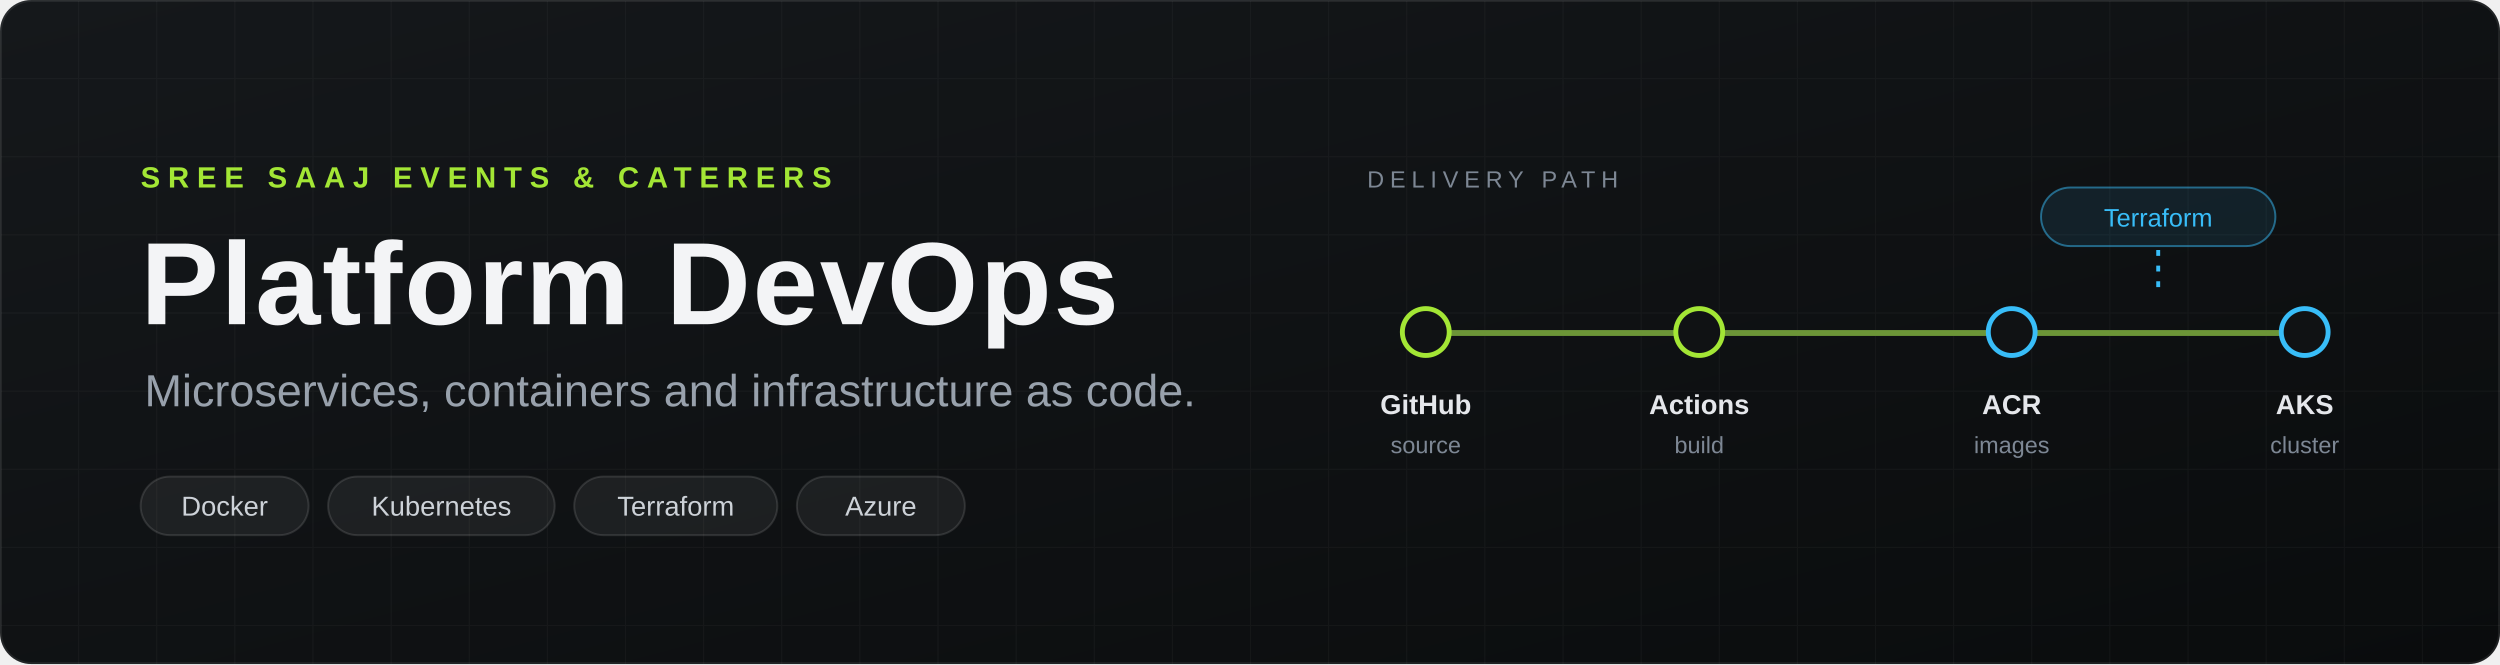
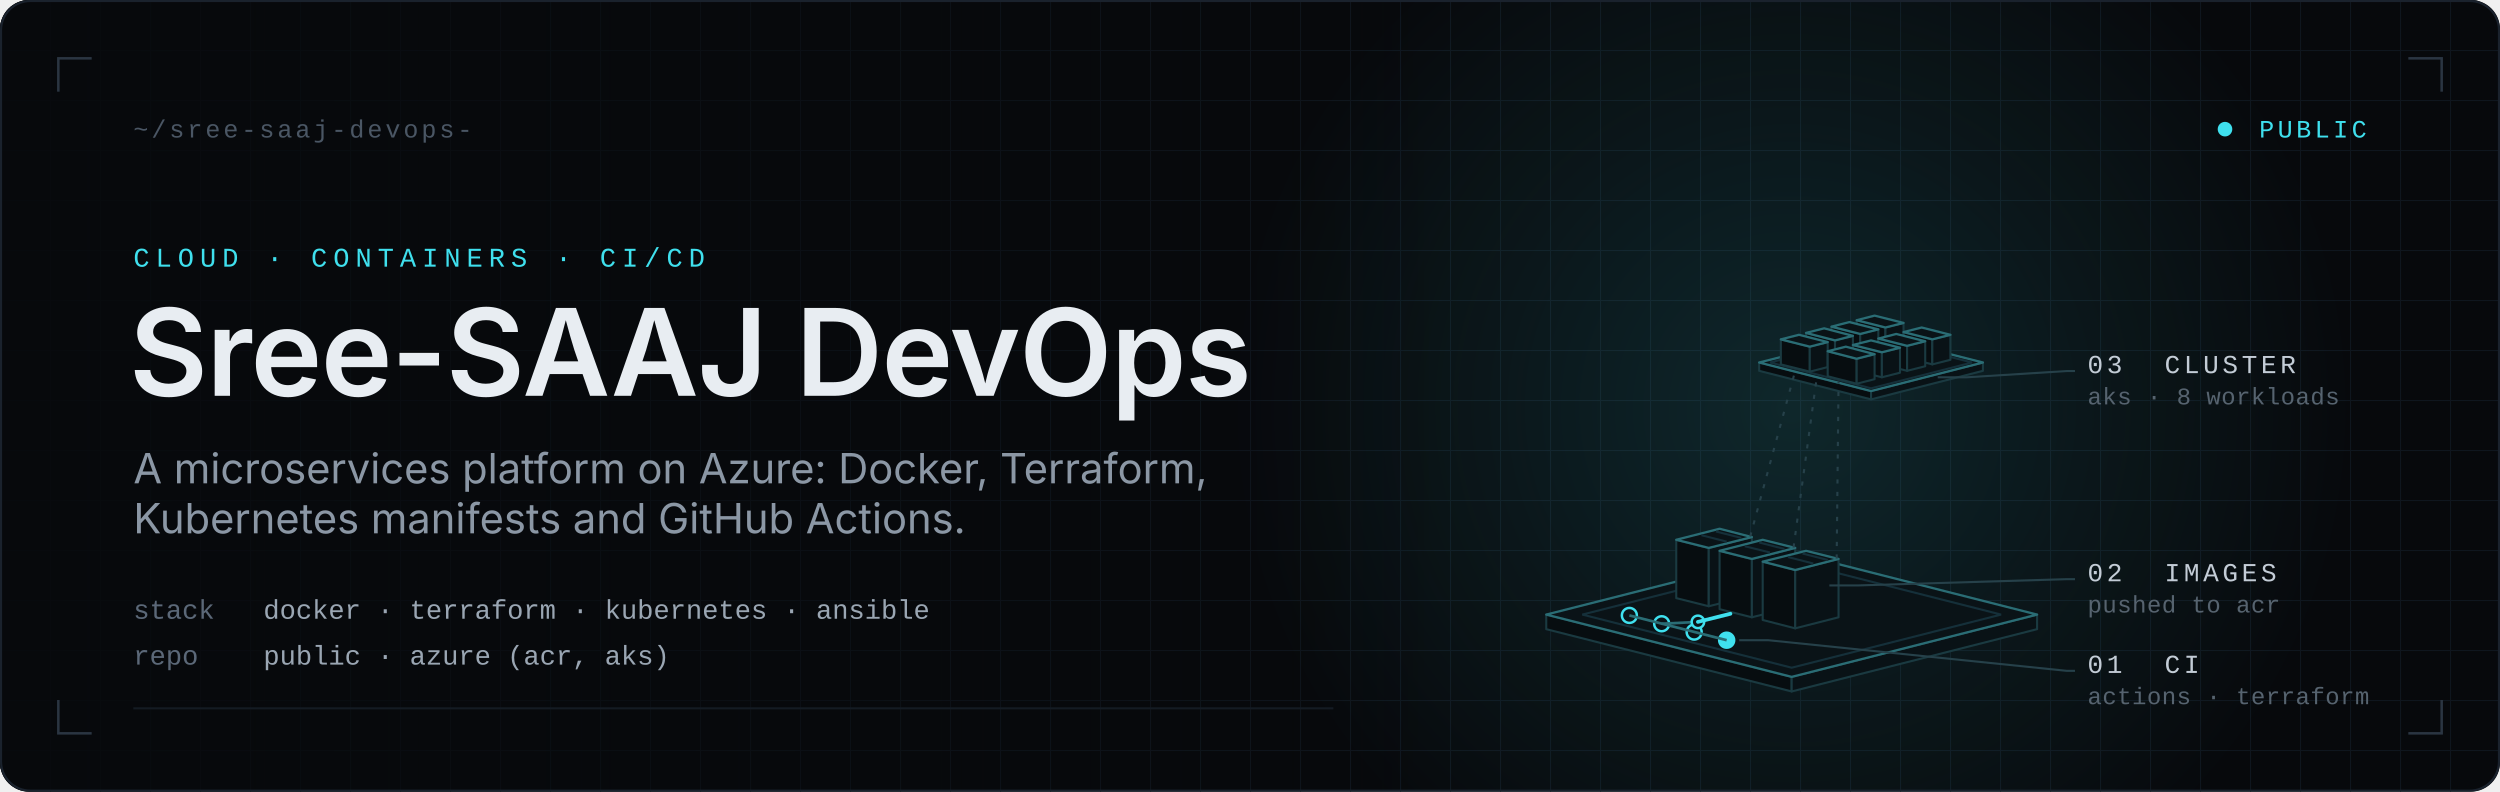
- <svg xmlns="http://www.w3.org/2000/svg" viewBox="0 0 1280 340" width="1280" height="340" role="img" aria-labelledby="t d">
+ <svg xmlns="http://www.w3.org/2000/svg" viewBox="0 0 1200 380" width="1200" height="380" role="img" aria-labelledby="t">
  <defs>
-     <linearGradient id="bg" x1="0" y1="0" x2="1" y2="1">
-       <stop offset="0" stop-color="#15181b" />
-       <stop offset="1" stop-color="#0a0c0d" />
+     <pattern id="grid" width="24" height="24" patternUnits="userSpaceOnUse">
+       <path d="M24 0H0V24" fill="none" stroke="#0f161e" stroke-width="1" />
+     </pattern>
+     <radialGradient id="glow" cx="860" cy="196" r="270" gradientUnits="userSpaceOnUse">
+       <stop offset="0" stop-color="#3fe0ee" stop-opacity=".14" />
+       <stop offset="1" stop-color="#3fe0ee" stop-opacity="0" />
+     </radialGradient>
+     <linearGradient id="fade" x1="0" x2="1">
+       <stop offset="0" stop-color="#07090c" stop-opacity=".92" />
+       <stop offset=".5" stop-color="#07090c" stop-opacity=".55" />
+       <stop offset="1" stop-color="#07090c" stop-opacity="0" />
    </linearGradient>
-     <pattern id="grid" width="40" height="40" patternUnits="userSpaceOnUse">
-       <path d="M40 0H0V40" fill="none" stroke="#ffffff" stroke-opacity="0.035" />
-     </pattern>
+     <clipPath id="frame">
+       <rect width="1200" height="380" rx="14" />
+     </clipPath>
  </defs>
-   <rect width="1280" height="340" rx="16" fill="url(#bg)" />
-   <rect width="1280" height="340" rx="16" fill="url(#grid)" />
-   <rect x="0.5" y="0.5" width="1279" height="339" rx="15.5" fill="none" stroke="#ffffff" stroke-opacity="0.08" />
-   <g font-family="'Segoe UI', 'Helvetica Neue', Arial, sans-serif">
-     <text x="72" y="96" font-size="15" letter-spacing="4" fill="#a3e635" font-weight="600">SREE SAAJ EVENTS &amp; CATERERS</text>
-     <text x="72" y="166" font-size="60" letter-spacing="1" fill="#f3f4f6" font-weight="700">Platform DevOps</text>
-     <text x="74" y="208" font-size="23" fill="#98a1ac">Microservices, containers and infrastructure as code.</text>
-     <g font-size="14" fill="#cdd2d8">
-       <rect x="72" y="244" width="86" height="30" rx="15" fill="#ffffff" fill-opacity="0.06" stroke="#ffffff" stroke-opacity="0.12" />
-       <text x="115" y="264" text-anchor="middle">Docker</text>
-       <rect x="168" y="244" width="116" height="30" rx="15" fill="#ffffff" fill-opacity="0.06" stroke="#ffffff" stroke-opacity="0.12" />
-       <text x="226" y="264" text-anchor="middle">Kubernetes</text>
-       <rect x="294" y="244" width="104" height="30" rx="15" fill="#ffffff" fill-opacity="0.06" stroke="#ffffff" stroke-opacity="0.12" />
-       <text x="346" y="264" text-anchor="middle">Terraform</text>
-       <rect x="408" y="244" width="86" height="30" rx="15" fill="#ffffff" fill-opacity="0.06" stroke="#ffffff" stroke-opacity="0.12" />
-       <text x="451" y="264" text-anchor="middle">Azure</text>
-     </g>
+   <style>
+     .sans { font-family: 'Inter', 'Segoe UI', 'Helvetica Neue', Helvetica, Arial, sans-serif; }
+     .mono { font-family: 'JetBrains Mono', 'SFMono-Regular', 'Cascadia Code', Consolas, 'Liberation Mono', Menlo, monospace; }
+     .face { fill: #0a1317; stroke: #2a6d75; stroke-width: 1.1; stroke-linejoin: round; }
+     .hl { fill: rgba(63, 224, 238, .16); stroke: #3fe0ee; stroke-width: 1.3; stroke-linejoin: round; }
+     .inner { fill: none; stroke: #15303a; stroke-width: 1; }
+     .side-l { fill: #070d10; stroke: #1a3a41; stroke-width: 1; stroke-linejoin: round; }
+     .side-r { fill: #091216; stroke: #1a3a41; stroke-width: 1; stroke-linejoin: round; }
+     .wire { stroke: #2a6d75; stroke-width: 1.3; fill: none; }
+     .bar { stroke: #3fe0ee; stroke-width: 1.8; stroke-linecap: round; fill: none; }
+     .spine { stroke: #26414a; stroke-width: 1; fill: none; }
+     .lead { stroke: #26414a; stroke-width: 1; fill: none; }
+     .name { font-size: 12.5px; fill: #c3ccd6; letter-spacing: .14em; }
+     .sub { font-size: 11.5px; fill: #56636f; letter-spacing: .02em; }
+   </style>
+   <g clip-path="url(#frame)">
+     <rect width="1200" height="380" fill="#07090c" />
+     <rect width="1200" height="380" fill="url(#grid)" />
+     <rect width="1200" height="380" fill="url(#glow)" />
+     <rect width="700" height="380" fill="url(#fade)" />
  </g>
-   <g transform="translate(700 0)" font-family="'Segoe UI', 'Helvetica Neue', Arial, sans-serif">
-     <text x="0" y="96" font-size="12" letter-spacing="3" fill="#7d8794">DELIVERY PATH</text>
-     <rect x="30" y="169" width="450" height="3" rx="1.5" fill="#2a323a" />
-     <rect x="30" y="169" width="450" height="3" rx="1.5" fill="#a3e635" opacity="0.55" />
-     <g fill="#101214" stroke-width="2.5">
-       <circle cx="30" cy="170" r="12" stroke="#a3e635" />
-       <circle cx="170" cy="170" r="12" stroke="#a3e635" />
-       <circle cx="330" cy="170" r="12" stroke="#38bdf8" />
-       <circle cx="480" cy="170" r="12" stroke="#38bdf8" />
-     </g>
-     <g font-size="14" fill="#e5e7eb" text-anchor="middle" font-weight="600">
-       <text x="30" y="212">GitHub</text>
-       <text x="170" y="212">Actions</text>
-       <text x="330" y="212">ACR</text>
-       <text x="480" y="212">AKS</text>
-     </g>
-     <g font-size="12" fill="#7d8794" text-anchor="middle">
-       <text x="30" y="232">source</text>
-       <text x="170" y="232">build</text>
-       <text x="330" y="232">images</text>
-       <text x="480" y="232">cluster</text>
-     </g>
-     <path d="M405 128 L405 150" stroke="#38bdf8" stroke-width="2" stroke-dasharray="3 5" />
-     <rect x="345" y="96" width="120" height="30" rx="15" fill="#38bdf8" fill-opacity="0.1" stroke="#38bdf8" stroke-opacity="0.5" />
-     <text x="405" y="116" text-anchor="middle" font-size="13" fill="#38bdf8">Terraform</text>
+   <rect x=".5" y=".5" width="1199" height="379" rx="14" fill="none" stroke="#1a222d" />
+   <g stroke="#2a3542" stroke-width="1.2" fill="none">
+     <path d="M28 44V28H44M1156 28H1172V44M1172 336V352H1156M44 352H28V336" />
+   </g>
+   <path d="M64 340H640" stroke="#141b23" />
+   <text class="mono" x="64" y="66" font-size="12" fill="#4a5664" letter-spacing=".12em">~/sree-saaj-devops-</text>
+   <text class="mono" x="64" y="128" font-size="13" fill="#3fe0ee" letter-spacing=".22em">CLOUD · CONTAINERS · CI/CD</text>
+   <text class="sans" x="62" y="190" font-size="58" font-weight="600" fill="#e8edf2" letter-spacing="-.01em" textLength="506" lengthAdjust="spacingAndGlyphs">Sree-SAAJ DevOps</text>
+   <text class="sans" x="64" y="232" font-size="20" fill="#8b97a5">A microservices platform on Azure: Docker, Terraform,</text>
+   <text class="sans" x="64" y="256" font-size="20" fill="#8b97a5">Kubernetes manifests and GitHub Actions.</text>
+   <g class="mono" font-size="13" fill="#5b6878">
+     <text x="64" y="297">stack   <tspan fill="#9aa6b3">docker · terraform · kubernetes · ansible</tspan>
+     </text>
+     <text x="64" y="319">repo    <tspan fill="#9aa6b3">public · azure (acr, aks)</tspan>
+     </text>
+   </g>
+   <g class="mono" font-size="12" letter-spacing=".14em" fill="#3fe0ee">
+     <circle cx="1068" cy="62" r="3.5" fill="#3fe0ee" />
+     <text x="1136" y="66" text-anchor="end">PUBLIC</text>
+   </g>
+   <g>
+     <polygon points="742.2,295.0 860.0,324.9 860.0,331.9 742.2,302.0" class="side-l" />
+     <polygon points="977.8,295.0 860.0,324.9 860.0,331.9 977.8,302.0" class="side-r" />
+     <polygon points="860.0,265.1 977.8,295.0 860.0,324.9 742.2,295.0" class="face" />
+     <polygon points="860.0,269.5 960.5,295.0 860.0,320.5 759.5,295.0" class="inner" />
+     <circle cx="782.1" cy="295.4" r="3.6" fill="#0a1317" stroke="#3fe0ee" stroke-width="1.2" />
+     <circle cx="797.6" cy="299.4" r="3.6" fill="#0a1317" stroke="#3fe0ee" stroke-width="1.2" />
+     <circle cx="813.2" cy="303.4" r="3.6" fill="#0a1317" stroke="#3fe0ee" stroke-width="1.2" />
+     <circle cx="828.8" cy="307.3" r="3.6" fill="#3fe0ee" stroke="#3fe0ee" stroke-width="1.2" />
+     <path d="M782.1 295.4L828.8 307.3" class="wire" />
+     <path d="M797.6 299.4L815.0 298.5" class="wire" />
+     <circle cx="815.0" cy="298.5" r="3" fill="#0a1317" stroke="#3fe0ee" stroke-width="1.2" />
+     <polygon points="804.6,259.1 820.2,263.0 820.2,291.0 804.6,287.1" class="side-l" />
+     <polygon points="840.9,257.8 820.2,263.0 820.2,291.0 840.9,285.8" class="side-r" />
+     <polygon points="825.4,253.8 840.9,257.8 820.2,263.0 804.6,259.1" class="face" />
+     <path d="M823.6 255.1L835.8 258.2" class="inner" />
+     <path d="M816.7 256.9L828.8 260.0" class="inner" />
+     <polygon points="825.4,264.4 840.9,268.3 840.9,296.3 825.4,292.4" class="side-l" />
+     <polygon points="861.7,263.0 840.9,268.3 840.9,296.3 861.7,291.0" class="side-r" />
+     <polygon points="846.1,259.1 861.7,263.0 840.9,268.3 825.4,264.4" class="face" />
+     <path d="M844.4 260.4L856.5 263.5" class="inner" />
+     <path d="M837.5 262.2L849.6 265.2" class="inner" />
+     <polygon points="846.1,269.6 861.7,273.6 861.7,301.6 846.1,297.6" class="side-l" />
+     <polygon points="882.5,268.3 861.7,273.6 861.7,301.6 882.5,296.3" class="side-r" />
+     <polygon points="866.9,264.4 882.5,268.3 861.7,273.6 846.1,269.6" class="face" />
+     <path d="M865.2 265.7L877.3 268.8" class="inner" />
+     <path d="M858.3 267.4L870.4 270.5" class="inner" />
+     <path d="M815.0 298.5L830.6 294.6" class="bar" />
+     <polygon points="844.4,174.0 898.1,187.7 898.1,191.7 844.4,178.0" class="side-l" />
+     <polygon points="951.8,174.0 898.1,187.7 898.1,191.7 951.8,178.0" class="side-r" />
+     <polygon points="898.1,160.4 951.8,174.0 898.1,187.7 844.4,174.0" class="face" />
+     <polygon points="898.1,161.7 946.6,174.0 898.1,186.4 849.6,174.0" class="inner" />
+     <polygon points="891.2,153.7 905.0,157.2 905.0,169.2 891.2,165.7" class="side-l" />
+     <polygon points="913.7,155.0 905.0,157.2 905.0,169.2 913.7,167.0" class="side-r" />
+     <polygon points="899.8,151.5 913.7,155.0 905.0,157.2 891.2,153.7" class="face" />
+     <polygon points="879.1,156.8 892.9,160.3 892.9,172.3 879.1,168.8" class="side-l" />
+     <polygon points="901.6,158.1 892.9,160.3 892.9,172.3 901.6,170.1" class="side-r" />
+     <polygon points="887.7,154.6 901.6,158.1 892.9,160.3 879.1,156.8" class="face" />
+     <polygon points="866.9,159.8 880.8,163.4 880.8,175.4 866.9,171.8" class="side-l" />
+     <polygon points="889.4,161.2 880.8,163.4 880.8,175.4 889.4,173.2" class="side-r" />
+     <polygon points="875.6,157.6 889.4,161.2 880.8,163.4 866.9,159.8" class="face" />
+     <polygon points="854.8,162.9 868.7,166.4 868.7,178.4 854.8,174.9" class="side-l" />
+     <polygon points="877.3,164.2 868.7,166.4 868.7,178.4 877.3,176.2" class="side-r" />
+     <polygon points="863.5,160.7 877.3,164.2 868.7,166.4 854.8,162.9" class="face" />
+     <polygon points="913.7,159.4 927.5,162.9 927.5,174.9 913.7,171.4" class="side-l" />
+     <polygon points="936.2,160.7 927.5,162.9 927.5,174.9 936.2,172.7" class="side-r" />
+     <polygon points="922.4,157.2 936.2,160.7 927.5,162.9 913.7,159.4" class="face" />
+     <polygon points="901.6,162.5 915.4,166.0 915.4,178.0 901.6,174.5" class="side-l" />
+     <polygon points="924.1,163.8 915.4,166.0 915.4,178.0 924.1,175.8" class="side-r" />
+     <polygon points="910.2,160.3 924.1,163.8 915.4,166.0 901.6,162.5" class="face" />
+     <polygon points="889.4,165.6 903.3,169.1 903.3,181.1 889.4,177.6" class="side-l" />
+     <polygon points="912.0,166.9 903.3,169.1 903.3,181.1 912.0,178.9" class="side-r" />
+     <polygon points="898.1,163.4 912.0,166.9 903.3,169.1 889.4,165.6" class="face" />
+     <polygon points="877.3,168.6 891.2,172.2 891.2,184.2 877.3,180.6" class="side-l" />
+     <polygon points="899.8,170.0 891.2,172.2 891.2,184.2 899.8,182.0" class="side-r" />
+     <polygon points="886.0,166.4 899.8,170.0 891.2,172.2 877.3,168.6" class="face" />
+     <path d="M840.1 257.5L861.7 178.0" class="spine" stroke-dasharray="2 4" />
+     <path d="M860.9 262.8L872.1 180.7" class="spine" stroke-dasharray="2 4" />
+     <path d="M881.6 268.1L882.5 183.3" class="spine" stroke-dasharray="2 4" />
+   </g>
+   <g>
+     <path d="M930.1 181.1H944.1L992 178.1H996" class="lead" />
+     <text x="1002" y="179.1" class="mono name">03  CLUSTER</text>
+     <text x="1002" y="194.1" class="mono sub">aks · 8 workloads</text>
+   </g>
+   <g>
+     <path d="M878.1 281.0H892.1L992 278.0H996" class="lead" />
+     <text x="1002" y="279.0" class="mono name">02  IMAGES</text>
+     <text x="1002" y="294.0" class="mono sub">pushed to acr</text>
+   </g>
+   <g>
+     <path d="M834.8 307.3H848.8L992 322.0H996" class="lead" />
+     <text x="1002" y="323.0" class="mono name">01  CI</text>
+     <text x="1002" y="338.0" class="mono sub">actions · terraform</text>
  </g>
</svg>
